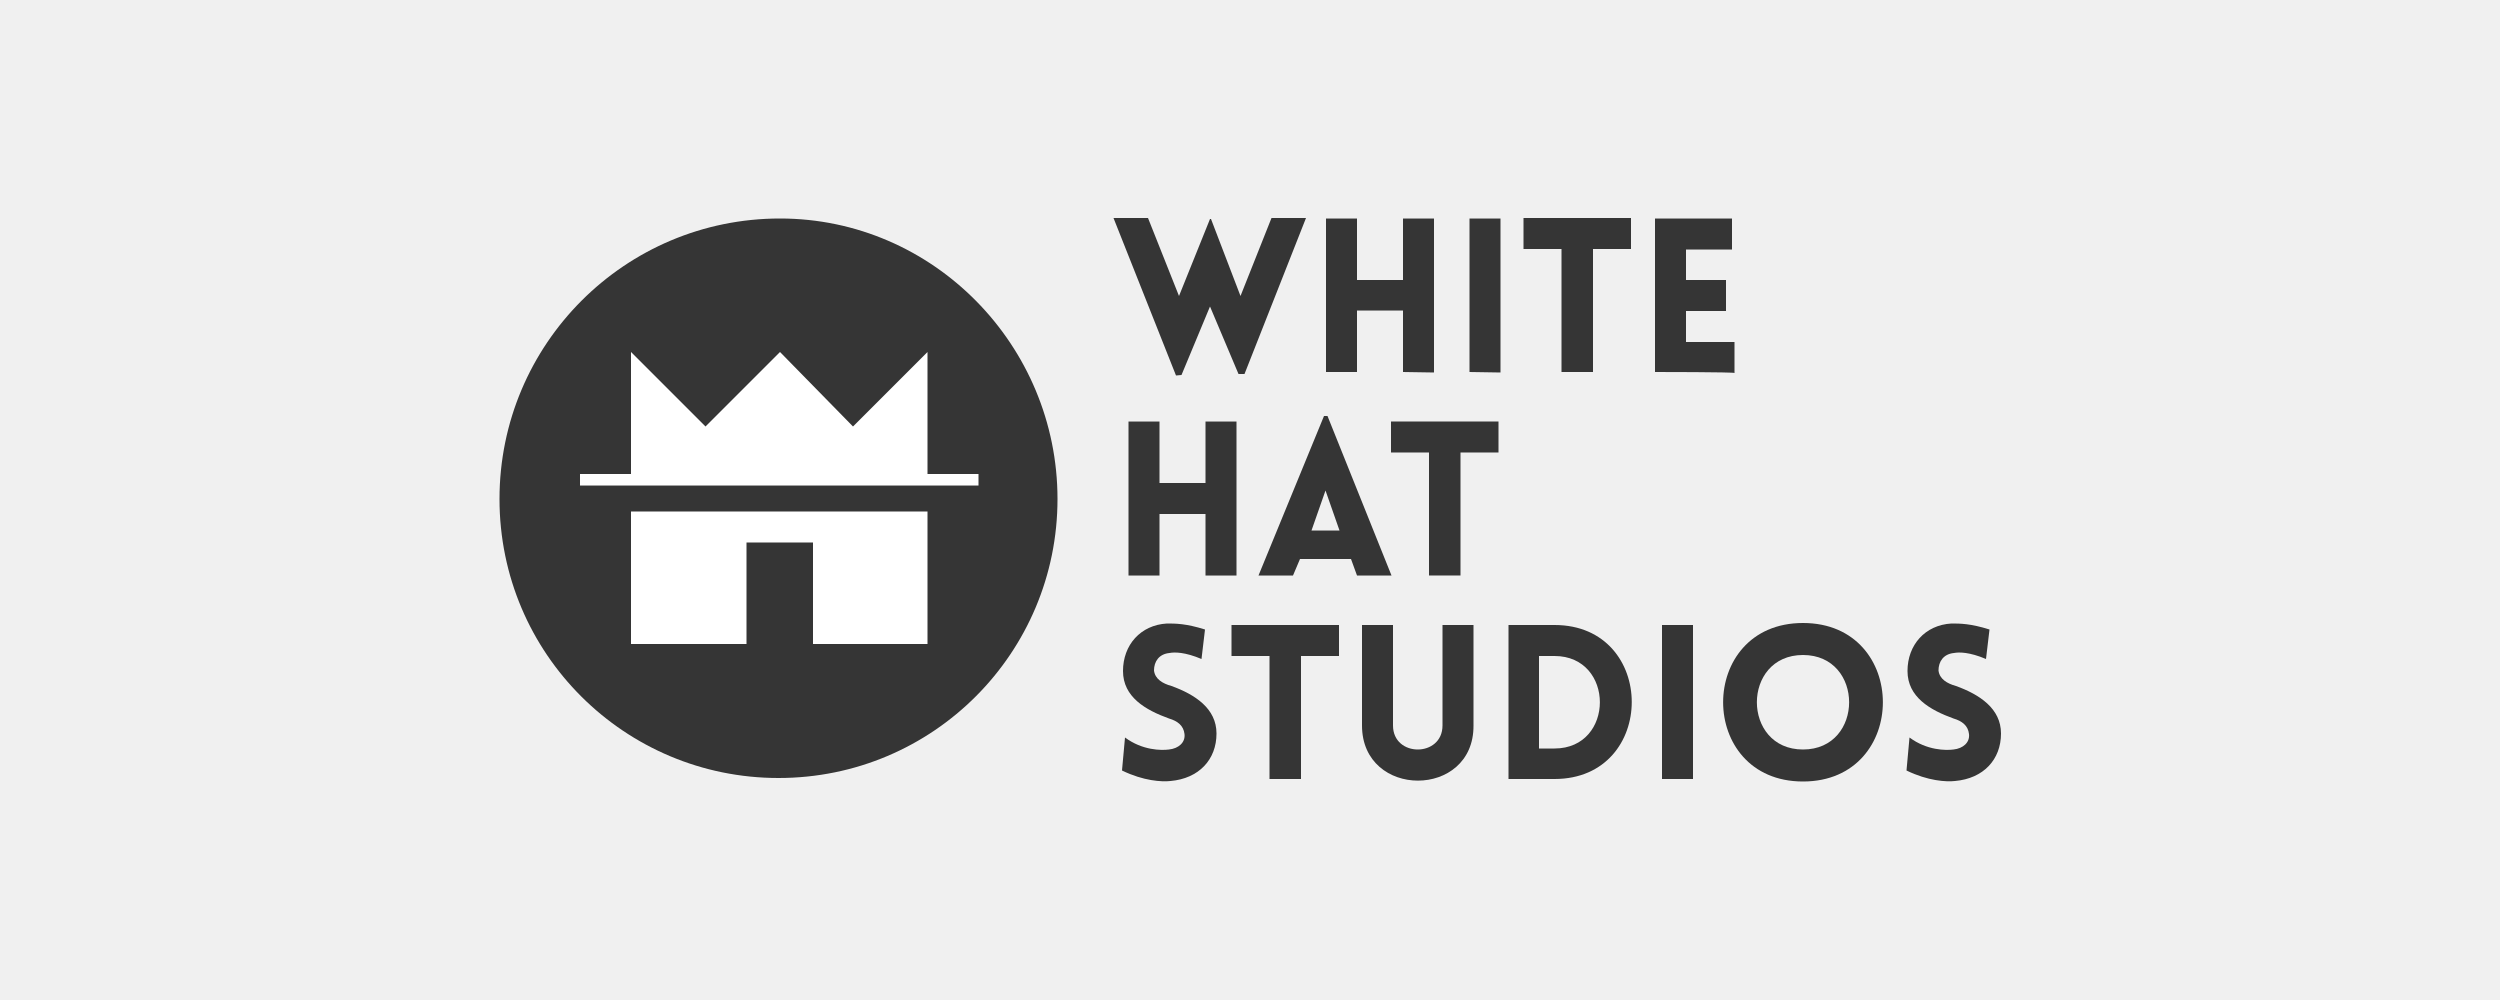
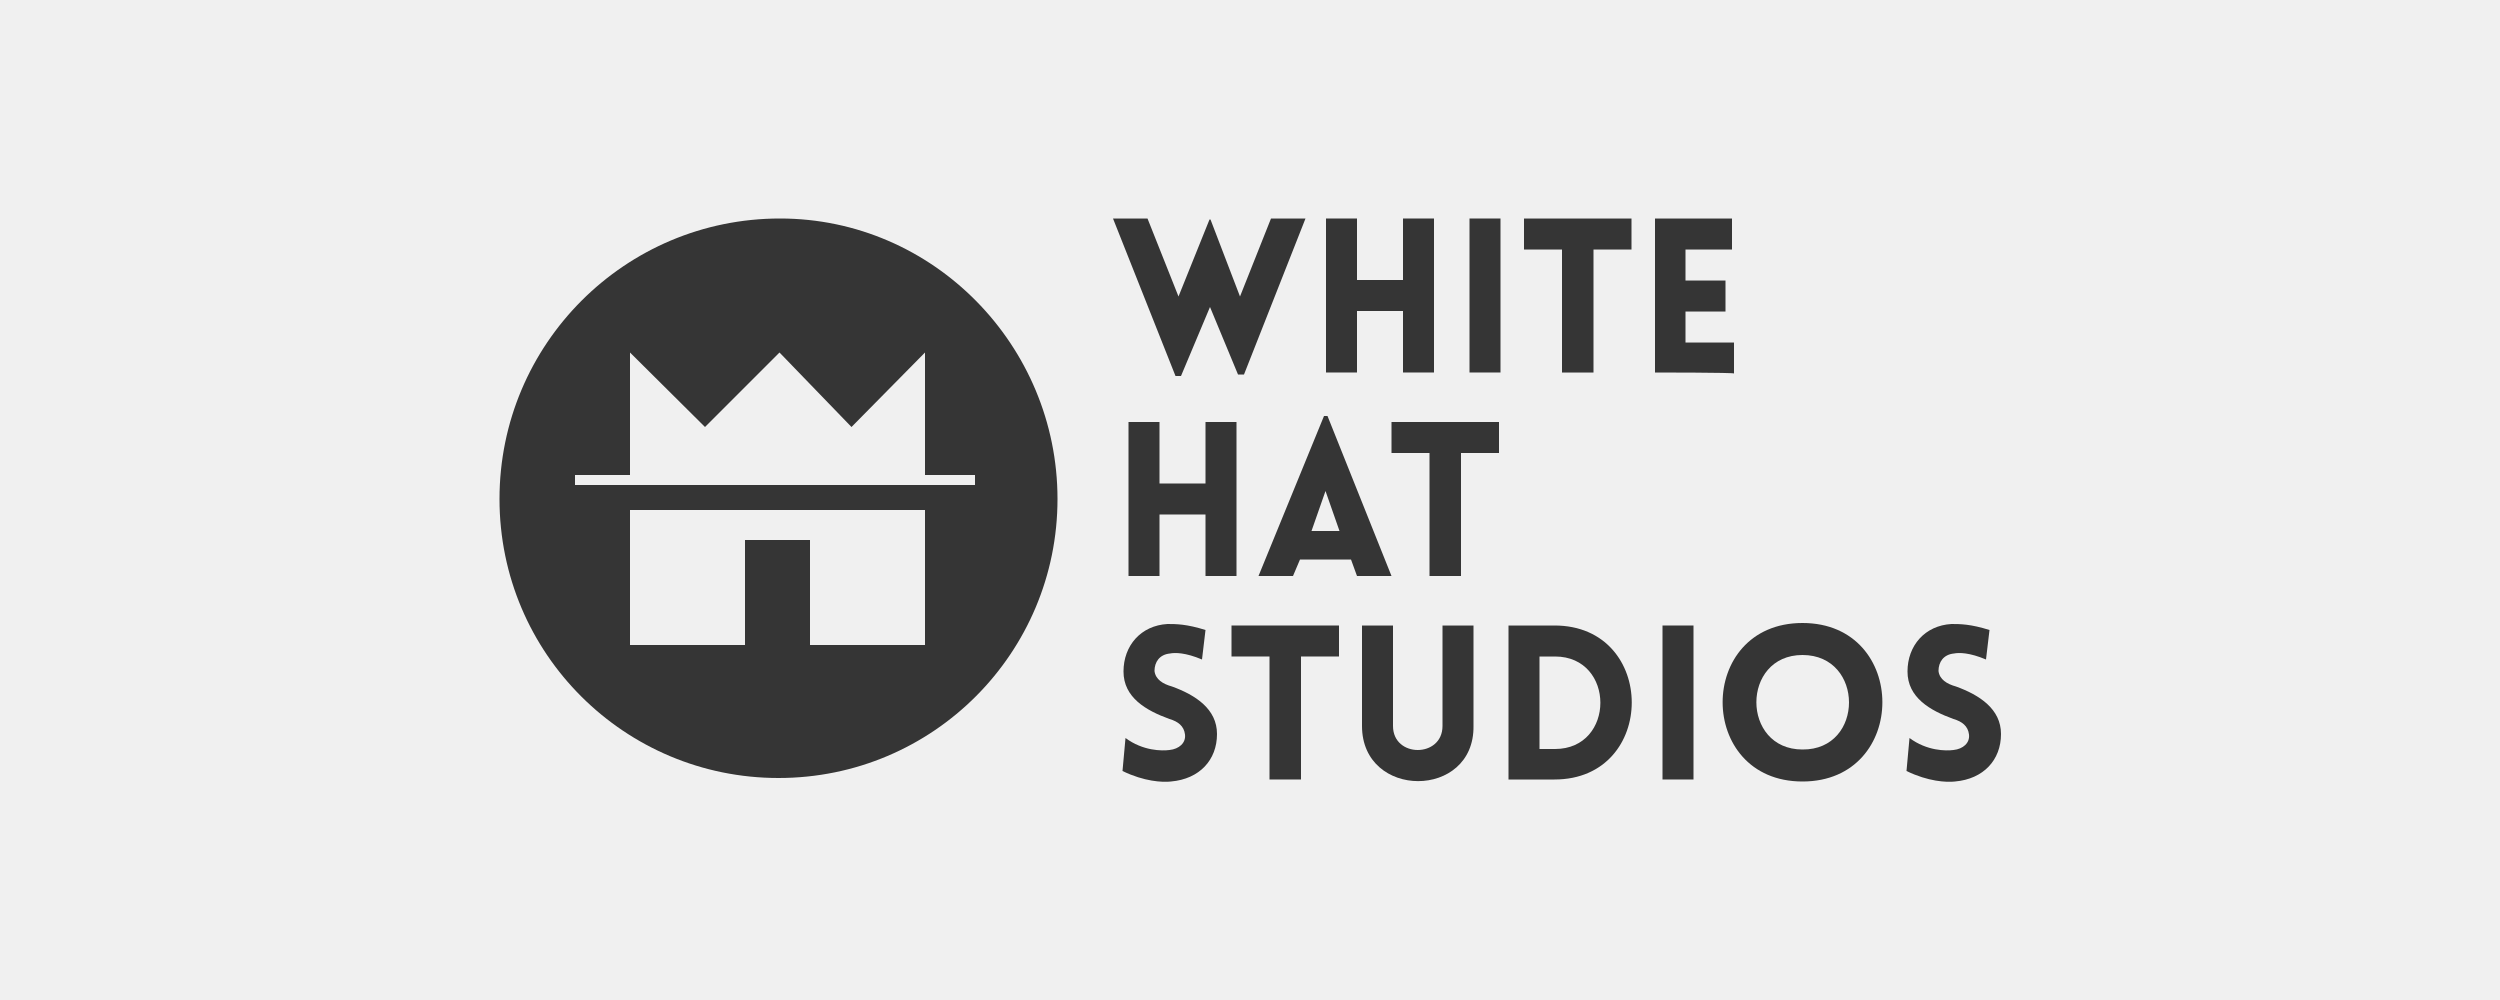
<svg xmlns="http://www.w3.org/2000/svg" version="1.1" id="Layer_1" x="0px" y="0px" viewBox="0 0 500 200" enable-background="new 0 0 500 200" xml:space="preserve">
-   <path fill="#353535" d="M156,43.7c-31,0-56.1,25.1-56.1,56.1s25.1,55.8,55.8,55.8c31,0,55.8-25.1,55.8-55.8S186.7,43.7,156,43.7" />
-   <polygon fill="#FFFFFF" points="126.2,108.5 126.2,108.5 126.2,128.8 149.3,128.8 149.3,108.5 162.6,108.5 162.6,128.8 185.5,128.8   185.5,108.5 185.5,102.3 126.2,102.3 " />
-   <polygon fill="#FFFFFF" points="185.5,94.8 185.5,70.4 170.6,85.3 156,70.4 156,70.4 156,70.4 156,70.4 156,70.4 141.1,85.3   126.2,70.4 126.2,94.8 116,94.8 116,97.1 195.7,97.1 195.7,94.8 " />
-   <path fill="#353535" d="M235.2,75.1l-12.5-31.5h6.9l6.2,15.6l6.2-15.4h0.2l5.9,15.4l6.2-15.6h6.9l-12.3,31.2h-1.2L242,61.3L236.3,75  L235.2,75.1L235.2,75.1z" />
-   <path fill="#353535" d="M280.6,74.4V62.1h-9.2v12.3h-6.2V43.7h6.2V56h9.2V43.7h6.2v30.8L280.6,74.4L280.6,74.4z" />
-   <path fill="#353535" d="M293.9,74.4V43.7h6.2v30.8L293.9,74.4L293.9,74.4z" />
-   <path fill="#353535" d="M312.3,74.4V49.8h-7.6v-6.2h21.5v6.2h-7.6v24.6C318.7,74.4,312.3,74.4,312.3,74.4z" />
-   <path fill="#353535" d="M331,74.4V43.7h15.4v6.2h-9.2V56h8v6.2h-8v6.2h9.7v6.2C346.9,74.4,331,74.4,331,74.4z" />
-   <path fill="#353535" d="M241.1,115.1v-12.3h-9.2v12.3h-6.2V84.3h6.2v12.3h9.2V84.3h6.2v30.8C247.3,115.1,241.1,115.1,241.1,115.1z" />
-   <path fill="#353535" d="M264.8,83.2h0.7l12.8,31.9h-6.9l-1.2-3.3H260l-1.4,3.3h-6.9L264.8,83.2z M267.9,106.1l-2.8-8l-2.8,8H267.9z" />
-   <path fill="#353535" d="M285.8,115.1V90.5h-7.6v-6.2h21.5v6.2h-7.6v24.6H285.8z" />
-   <path fill="#353535" d="M225,147.5c3.5,2.6,7.3,2.6,8.8,2.4c1.9-0.2,3.3-1.4,3.1-3.1c-0.2-1.7-1.4-2.6-3.1-3.1  c-4.7-1.7-9.2-4.3-9.2-9.5s3.5-9.2,8.8-9.5c1.7,0,3.8,0,7.6,1.2l-0.7,5.9c-3.3-1.4-5.4-1.4-6.4-1.2c-2.1,0.2-3.1,1.7-3.1,3.5  c0.2,1.7,1.7,2.6,3.5,3.1c4.7,1.7,9,4.5,9,9.5c0,5.2-3.5,9-9.2,9.5c-1.7,0.2-5.4,0-9.7-2.1L225,147.5z" />
-   <path fill="#353535" d="M253.9,155.8v-24.6h-7.6V125h21.5v6.2h-7.6v24.6H253.9L253.9,155.8z" />
-   <path fill="#353535" d="M272.4,145.1V125h6.2v20.1c0,6.4,9.9,6.4,9.9,0V125h6.2v20.1C294.8,159.8,272.4,159.8,272.4,145.1z" />
-   <path fill="#353535" d="M310.9,155.8h-9.2V125h9.2C331.5,125,331.5,155.8,310.9,155.8z M307.8,131.2v18.5h3.1  c12.1,0,12.1-18.5,0-18.5H307.8z" />
-   <path fill="#353535" d="M332.4,155.8V125h6.2v30.8H332.4z" />
-   <path fill="#353535" d="M360.6,124.6c21.3,0,21.3,31.7,0,31.7C339.3,156.3,339.3,124.6,360.6,124.6z M360.6,131  c-12.3,0-12.3,18.9,0,18.9S372.9,131,360.6,131z" />
-   <path fill="#353535" d="M381.9,147.5c3.5,2.6,7.3,2.6,8.8,2.4c1.9-0.2,3.3-1.4,3.1-3.1s-1.4-2.6-3.1-3.1c-4.7-1.7-9.2-4.3-9.2-9.5  s3.5-9.2,8.8-9.5c1.7,0,3.8,0,7.6,1.2l-0.7,5.9c-3.3-1.4-5.4-1.4-6.4-1.2c-2.1,0.2-3.1,1.7-3.1,3.5c0.2,1.7,1.7,2.6,3.5,3.1  c4.7,1.7,9,4.5,9,9.5c0,5.2-3.5,9-9.2,9.5c-1.7,0.2-5.4,0-9.7-2.1L381.9,147.5z" />
+   <g>
+     <path fill="#353535" d="M156,43.7c-31,0-56.1,25.1-56.1,56.1s25.1,55.8,55.8,55.8c31,0,55.8-25.1,55.8-55.8   C211.5,69.1,186.7,43.7,156,43.7z M185,108.6V129h-23v-21h-13v21h-23v-20.4V102h59V108.6z M115,97v-2h11V70.5l15,14.9l14.9-14.9   l14.4,14.9L185,70.5V95h10v2H115z" />
+     <g>
+       <path fill="#353535" d="M235.1,75.2l-12.5-31.5h6.9l6.2,15.6l6.2-15.4h0.2l5.9,15.4l6.2-15.6h6.9l-12.3,31.2h-1.2L242,61.4    l-5.8,13.8H235.1z" />
+       <path fill="#353535" d="M280.6,74.5V62.2h-9.2v12.3h-6.2V43.7h6.2V56h9.2V43.7h6.2v30.8H280.6z" />
+       <path fill="#353535" d="M293.9,74.5V43.7h6.2v30.8H293.9z" />
+       <path fill="#353535" d="M312.4,74.5V49.9h-7.6v-6.2h21.5v6.2h-7.6v24.6C318.8,74.5,312.4,74.5,312.4,74.5z" />
+       <path fill="#353535" d="M331,74.5V43.7h15.4v6.2h-9.3v6.2h8v6.2h-8v6.2h9.7v6.2C346.9,74.5,331,74.5,331,74.5z" />
+     </g>
+     <g>
+       <path fill="#353535" d="M241.1,115.2v-12.3h-9.2v12.3h-6.2V84.4h6.2v12.3h9.2V84.4h6.2v30.8H241.1z" />
+       <path fill="#353535" d="M264.8,83.2h0.7l12.8,32h-6.9l-1.2-3.3H260l-1.4,3.3h-6.9L264.8,83.2z M267.9,106.2l-2.8-8l-2.8,8H267.9z" />
+       <path fill="#353535" d="M285.9,115.2V90.6h-7.6v-6.2h21.5v6.2h-7.6v24.6H285.9z" />
+     </g>
+     <g>
+       <path fill="#353535" d="M225.1,147.6c3.5,2.6,7.3,2.6,8.8,2.4c1.9-0.2,3.3-1.4,3.1-3.1c-0.2-1.7-1.4-2.6-3.1-3.1    c-4.7-1.7-9.2-4.3-9.2-9.5s3.5-9.2,8.8-9.5c1.7,0,3.8,0,7.6,1.2l-0.7,5.9c-3.3-1.4-5.4-1.4-6.4-1.2c-2.1,0.2-3.1,1.7-3.1,3.5    c0.2,1.7,1.7,2.6,3.5,3.1c4.7,1.7,9,4.5,9,9.5c0,5.2-3.5,9-9.2,9.5c-1.7,0.2-5.4,0-9.7-2.1L225.1,147.6z" />
+       <path fill="#353535" d="M253.9,155.9v-24.6h-7.6v-6.2h21.5v6.2h-7.6v24.6H253.9L253.9,155.9z" />
+       <path fill="#353535" d="M272.4,145.2v-20.1h6.2v20.1c0,6.4,9.9,6.4,9.9,0v-20.1h6.2v20.1C294.9,159.9,272.4,159.9,272.4,145.2z" />
+       <path fill="#353535" d="M310.9,155.9h-9.2v-30.8h9.2C331.5,125.1,331.5,155.9,310.9,155.9z M307.9,131.3v18.5h3.1    c12.1,0,12.1-18.5,0-18.5H307.9z" />
+       <path fill="#353535" d="M332.5,155.9v-30.8h6.2v30.8H332.5z" />
+       <path fill="#353535" d="M360.5,124.6c21.3,0,21.3,31.7,0,31.7C339.2,156.3,339.2,124.6,360.5,124.6z M360.5,131    c-12.3,0-12.3,18.9,0,18.9C372.9,150,372.9,131,360.5,131z" />
+       <path fill="#353535" d="M381.9,147.6c3.5,2.6,7.3,2.6,8.8,2.4c1.9-0.2,3.3-1.4,3.1-3.1c-0.2-1.7-1.4-2.6-3.1-3.1    c-4.7-1.7-9.2-4.3-9.2-9.5s3.5-9.2,8.8-9.5c1.7,0,3.8,0,7.6,1.2l-0.7,5.9c-3.3-1.4-5.4-1.4-6.4-1.2c-2.1,0.2-3.1,1.7-3.1,3.5    c0.2,1.7,1.7,2.6,3.5,3.1c4.7,1.7,9,4.5,9,9.5c0,5.2-3.5,9-9.2,9.5c-1.7,0.2-5.4,0-9.7-2.1L381.9,147.6z" />
+     </g>
+   </g>
</svg>
